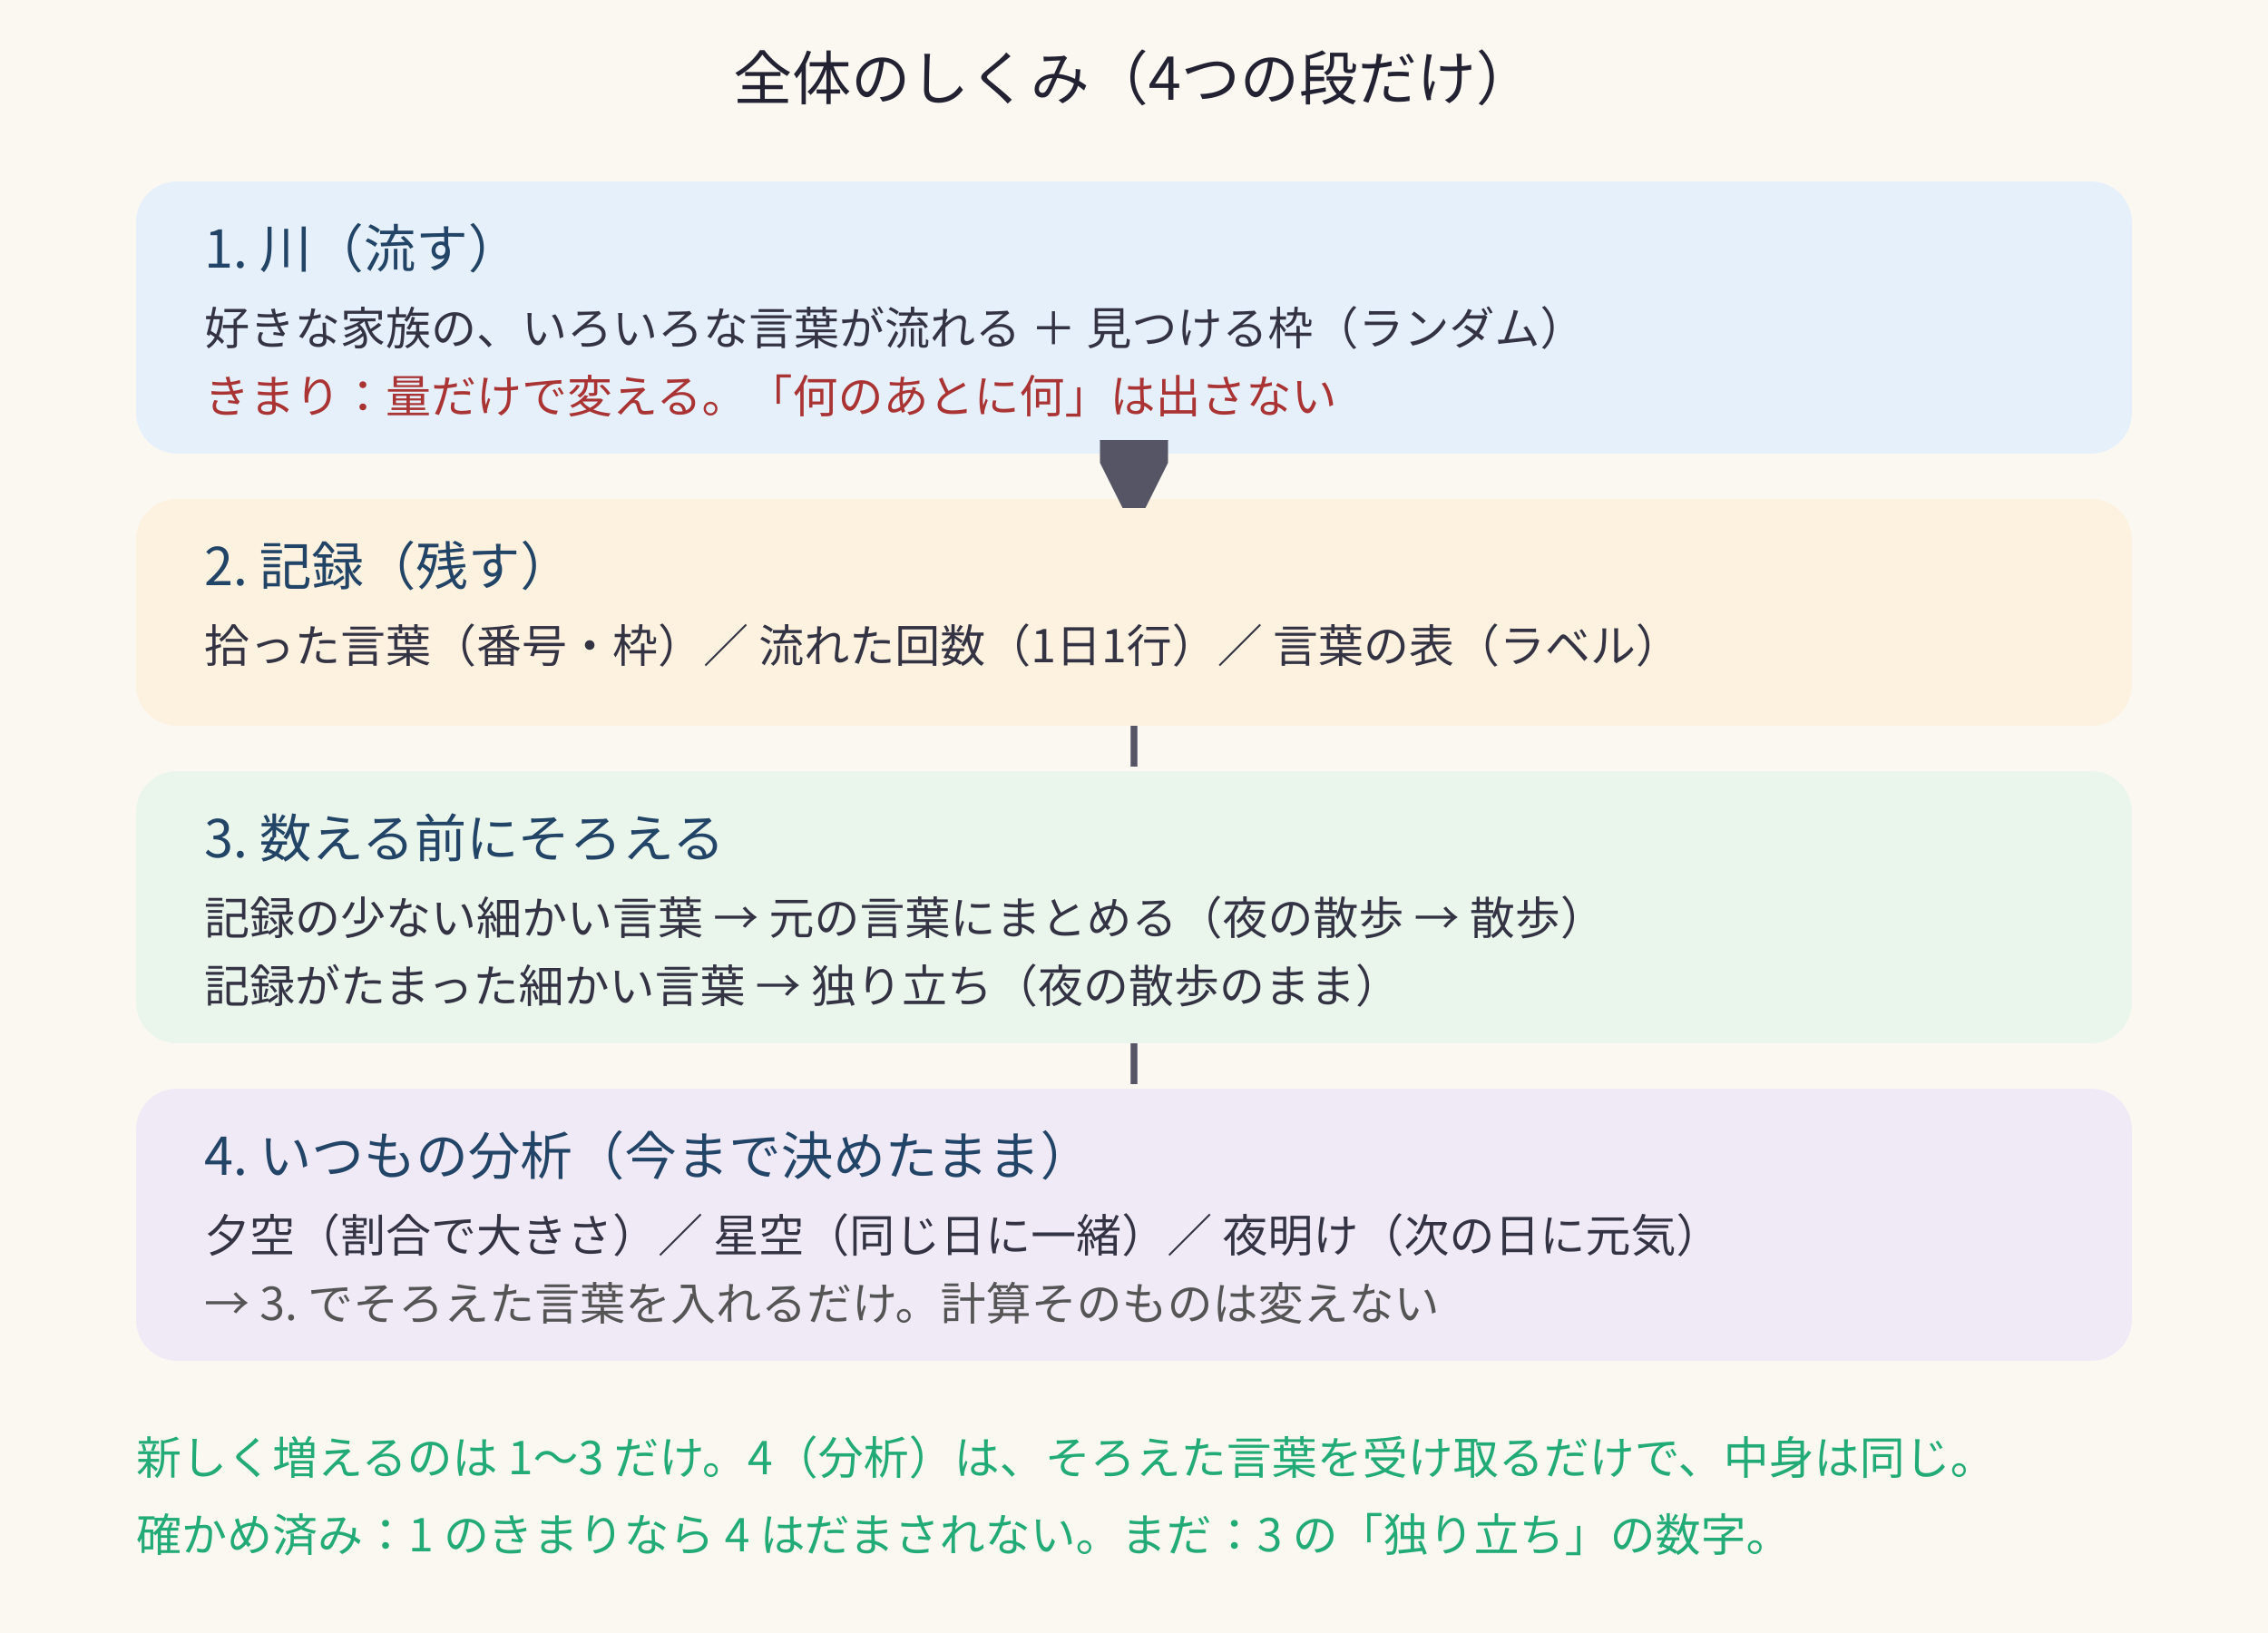
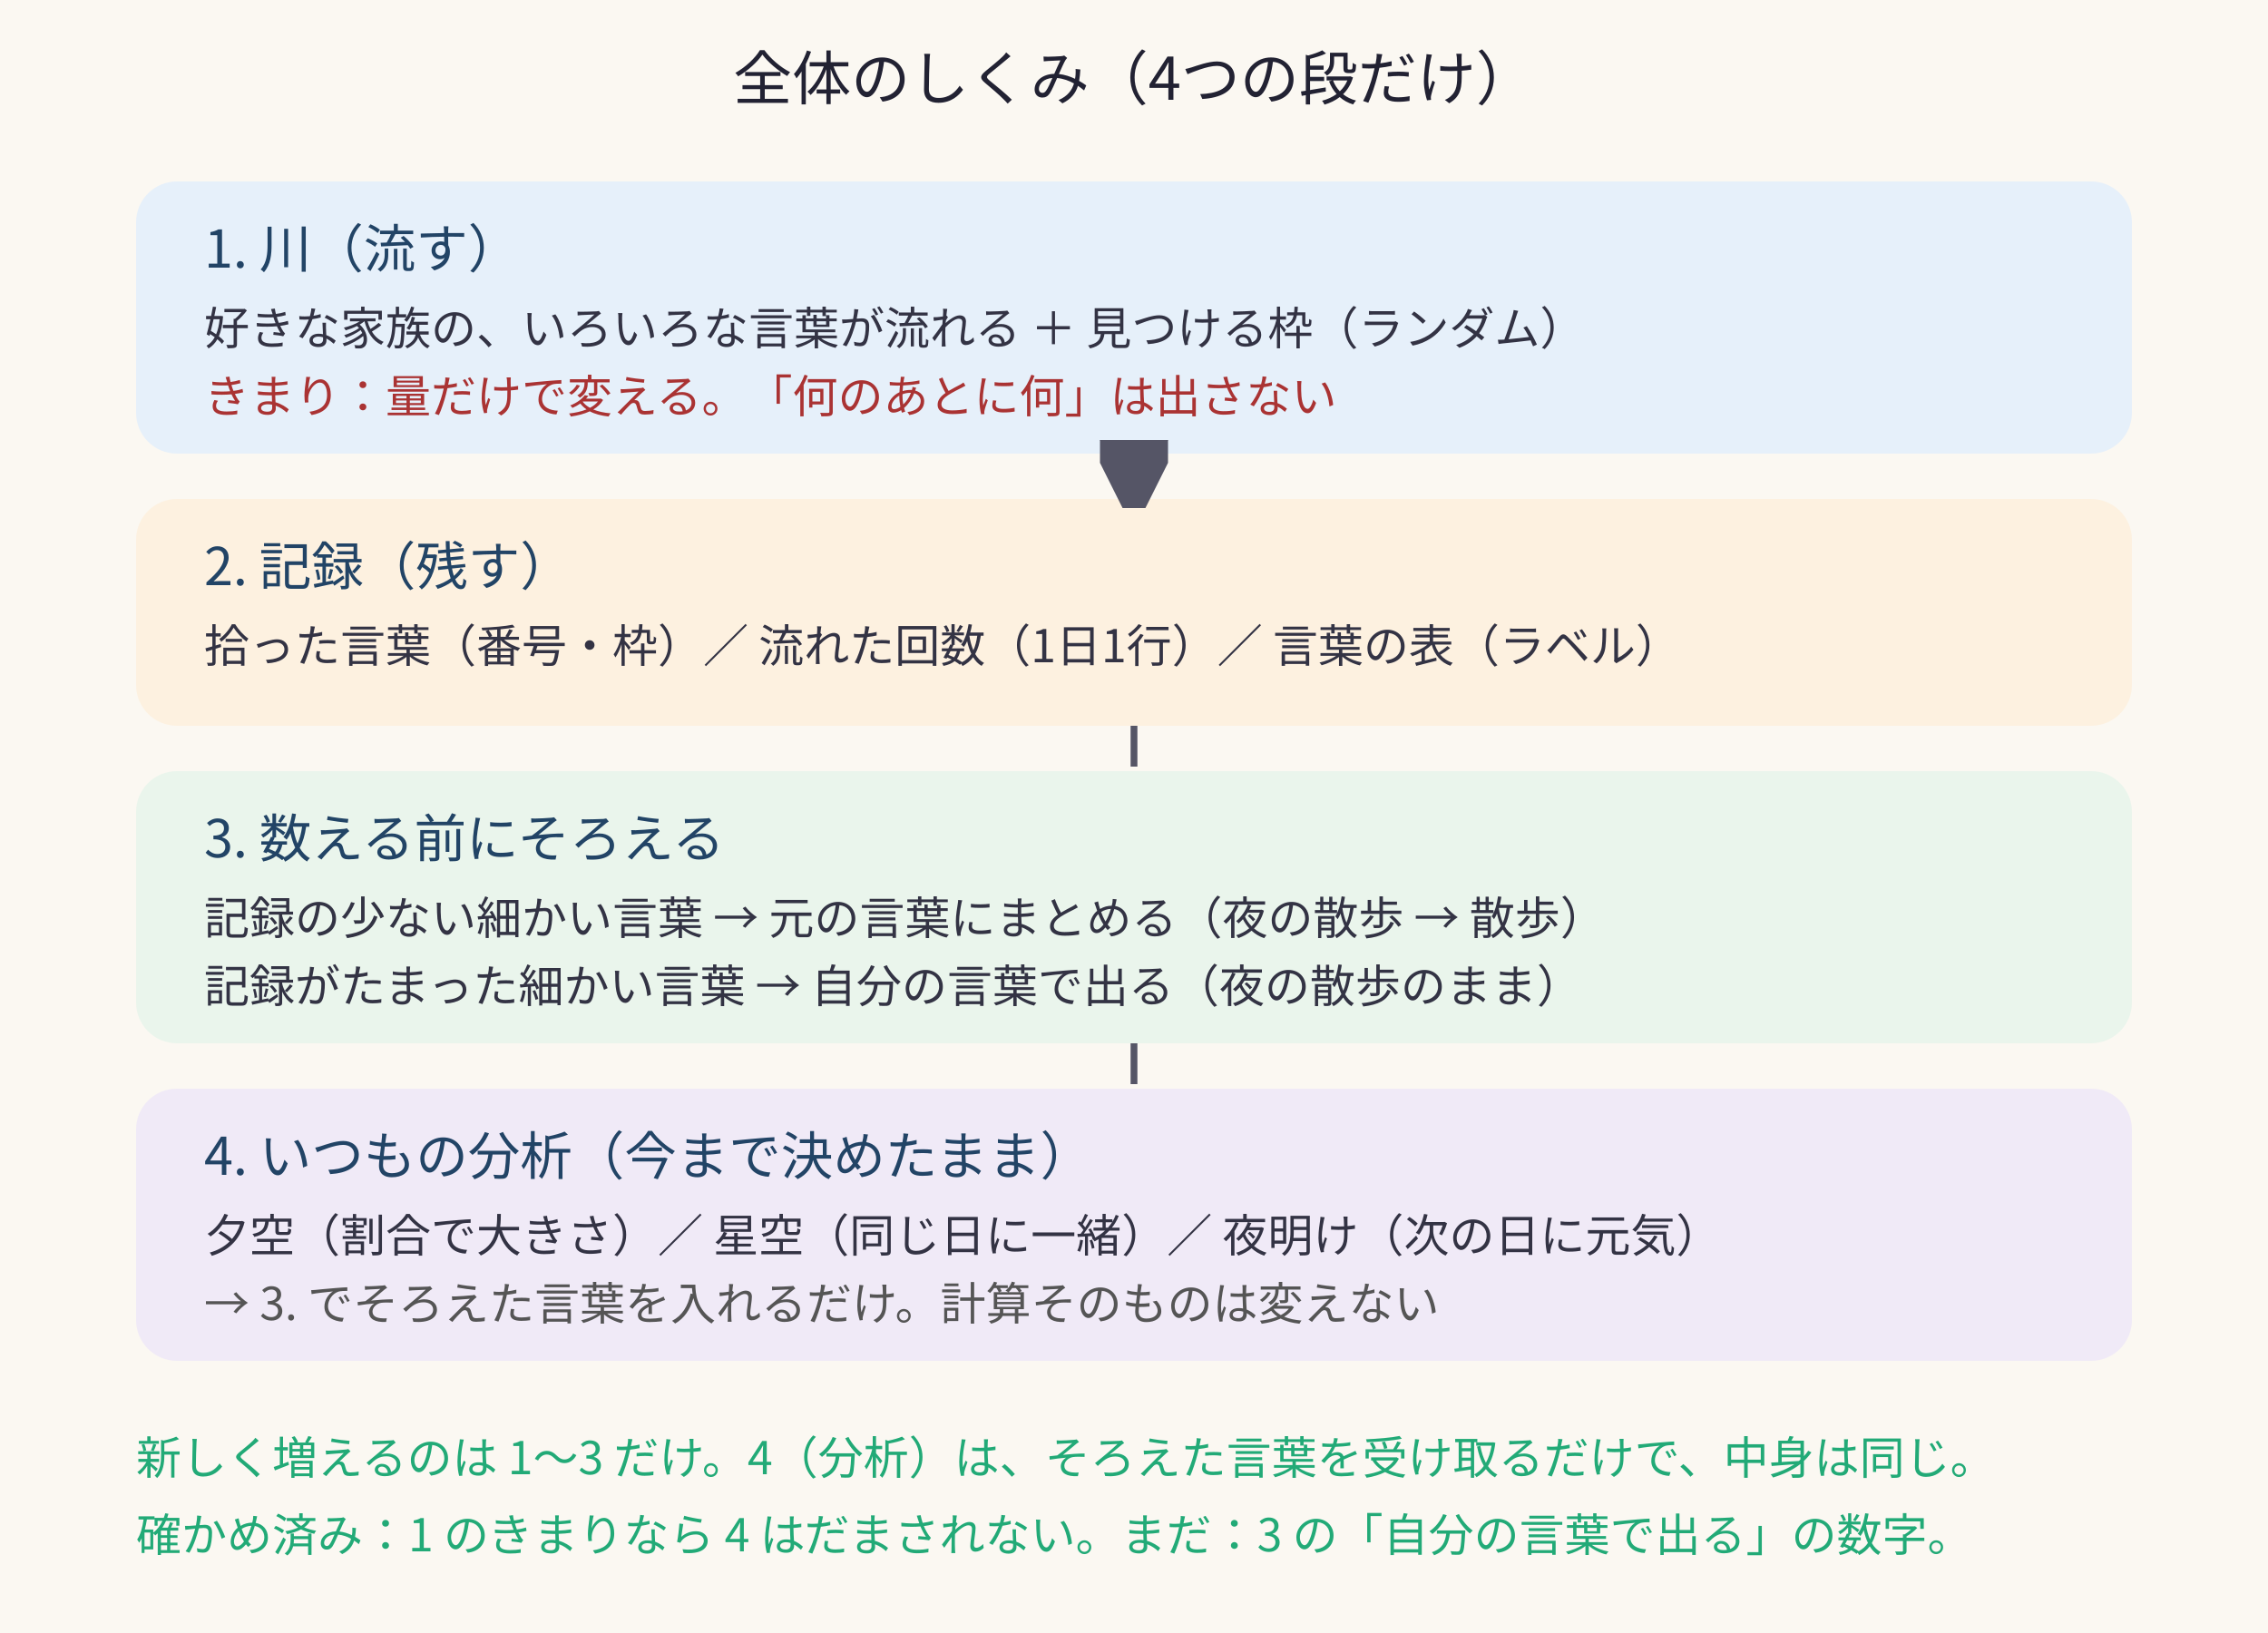
<svg xmlns="http://www.w3.org/2000/svg" width="1000" height="720" font-family="Noto Sans CJK JP, sans-serif">
  <rect width="1000" height="720" fill="#fbf8f2" />
  <text x="500" y="44" text-anchor="middle" font-size="26" fill="#223">全体のしくみ（4つの段だけ）</text>
  <g font-size="20" fill="#334">
    <rect x="60" y="80" width="880" height="120" rx="18" fill="#e6f0fa" />
    <text x="90" y="118" font-size="23" fill="#246">1. 川（流す）</text>
    <text x="90" y="152">好きな家族の、いろいろな言葉が流れる ＋ 見つける枠（ランダム）</text>
    <text x="90" y="182" fill="#a33">きまり：量だけで変える。「何のあとに何」は出さない</text>
    <rect x="60" y="220" width="880" height="100" rx="18" fill="#fdf1e0" />
    <text x="90" y="258" font-size="23" fill="#246">2. 記録（残す）</text>
    <text x="90" y="292">拾った言葉（番号・枠）／ 流れた回数（1日1行）／ 言葉の表（ラベル）</text>
    <rect x="60" y="340" width="880" height="120" rx="18" fill="#eaf5ec" />
    <text x="90" y="378" font-size="23" fill="#246">3. 数える前にそろえる</text>
    <text x="90" y="412">記録の少ない細かい言葉 → 元の言葉にまとめる（夜の散歩 → 散歩）</text>
-     <text x="90" y="442">記録がたまった細かい言葉 → 独り立ち（夜の散歩のまま）</text>
+     <text x="90" y="442">記録がたまった細かい言葉 → 自分の言葉で出る（夜の散歩のまま）</text>
    <rect x="60" y="480" width="880" height="120" rx="18" fill="#f0eaf7" />
    <text x="90" y="518" font-size="23" fill="#246">4. いつもの分析（今まで決めたまま）</text>
    <text x="90" y="552">夕空（割合で大きさ）／ 星空（同じ日に一緒）／ 夜明け（次の日に元気）</text>
    <text x="90" y="582" fill="#555">→ 3. でそろえた言葉を入れるだけ。計算そのものは変えない</text>
  </g>
  <g stroke="#556" stroke-width="3" marker-end="url(#a)">
    <defs>
      <marker id="a" markerWidth="10" markerHeight="10" refX="8" refY="5" orient="auto">
        <path d="M0,0 L10,5 L0,10 z" fill="#556" />
      </marker>
    </defs>
    <line x1="500" y1="200" x2="500" y2="218" />
    <line x1="500" y1="320" x2="500" y2="338" />
    <line x1="500" y1="460" x2="500" y2="478" />
  </g>
  <text x="60" y="650" font-size="20" fill="#2a7">新しく増えるのは 1〜3 だけ。4（分析）は、そろえた言葉を受け取るだけで、中身は同じ。</text>
-   <text x="60" y="684" font-size="20" fill="#2a7">確かめ済み：1 のきまりなら 4 はだまされない。まだ：3 の「独り立ち」の数字。</text>
+   <text x="60" y="684" font-size="20" fill="#2a7">確かめ済み：1 のきまりなら 4 はだまされない。まだ：3 の「自分の言葉で出る」の数字。</text>
</svg>
